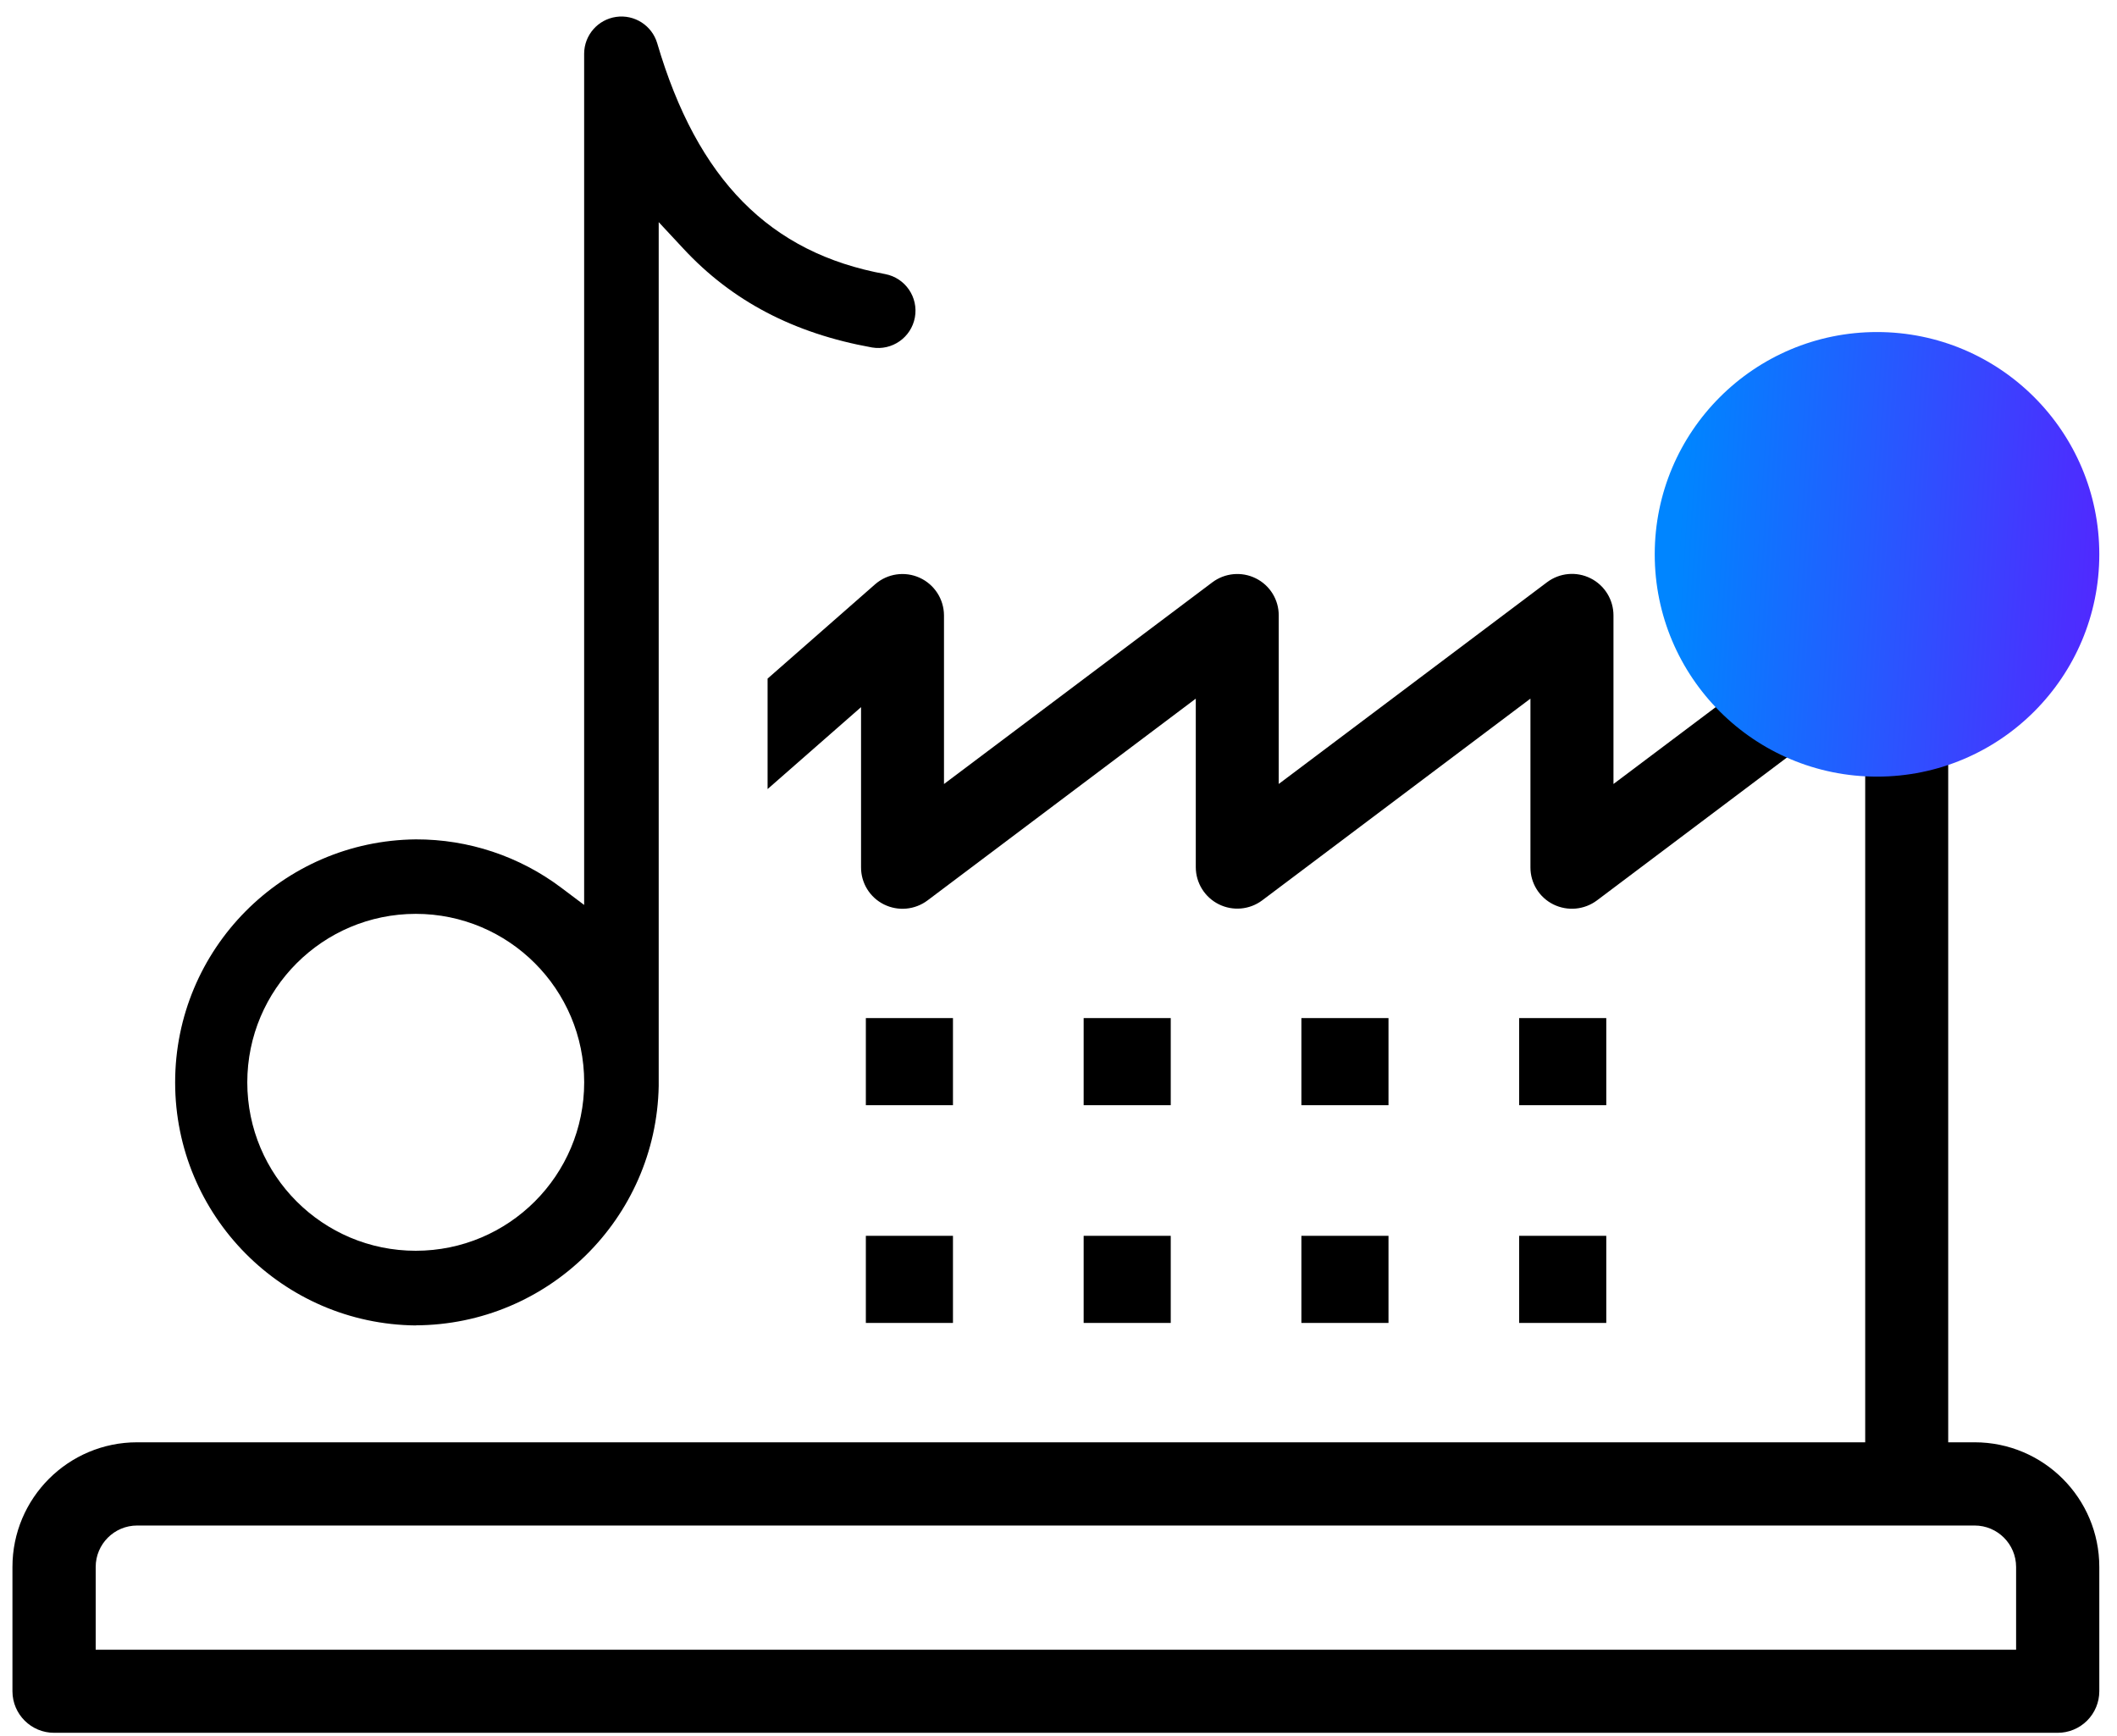
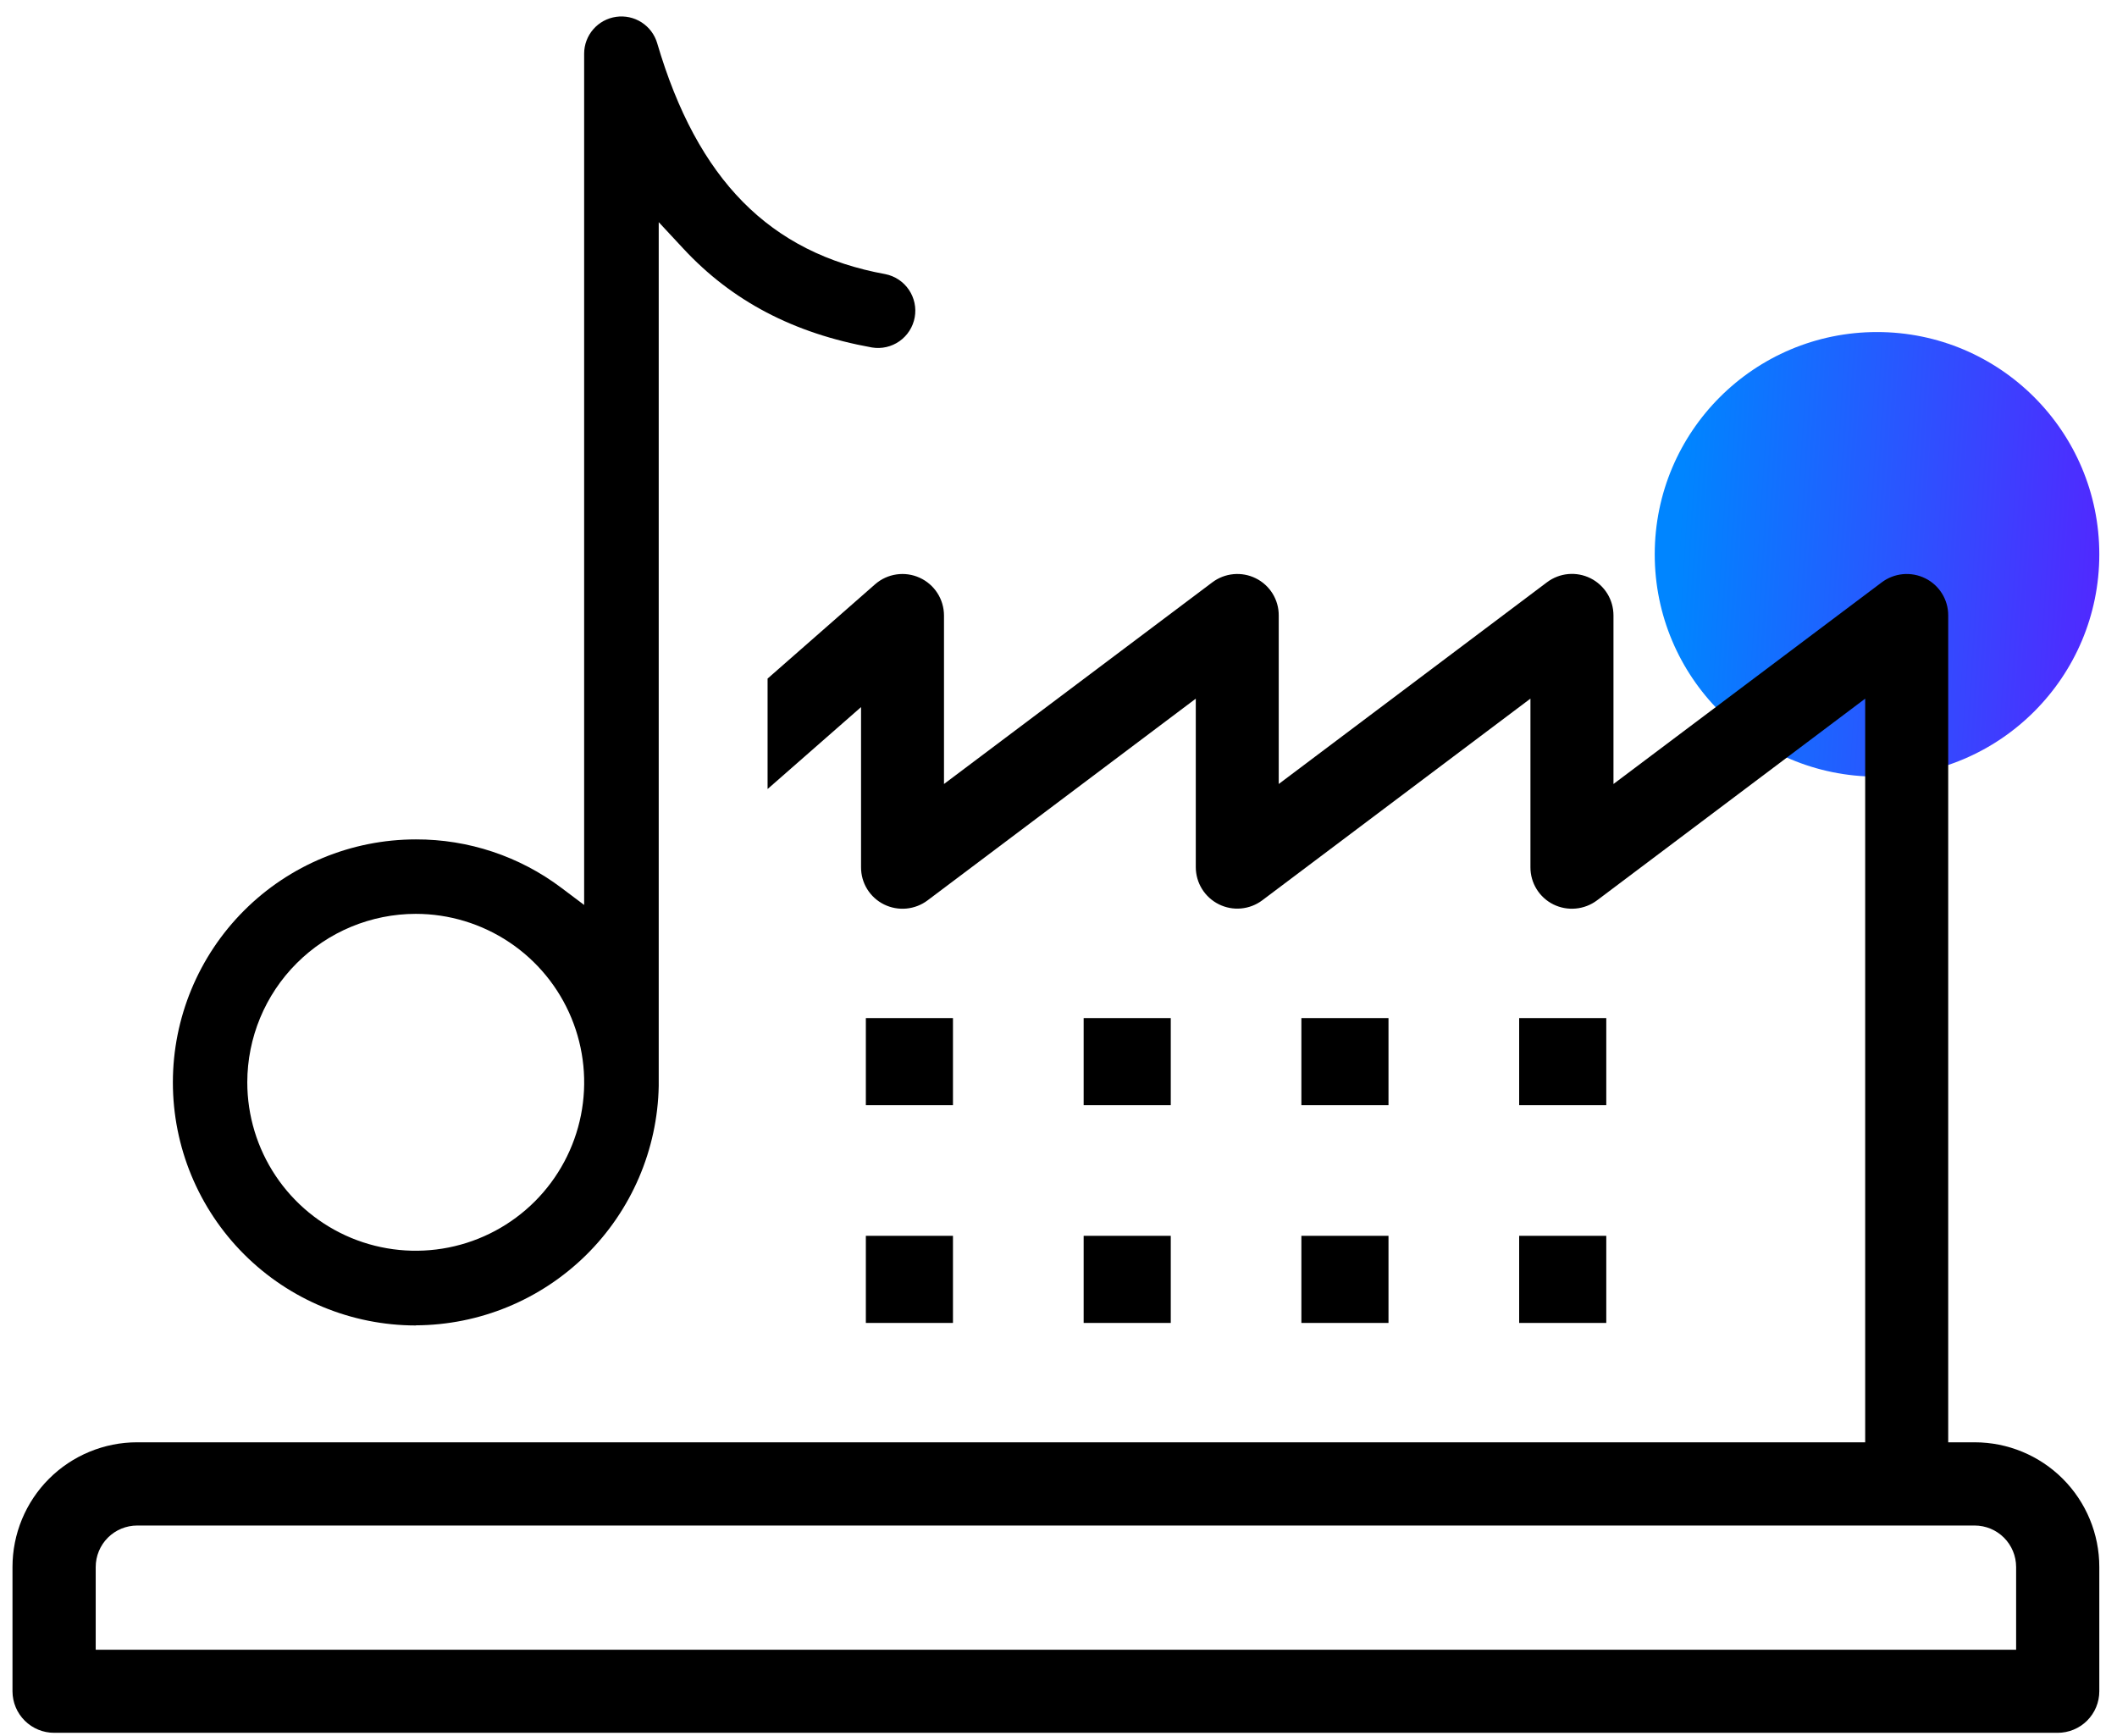
- <svg xmlns="http://www.w3.org/2000/svg" width="100" height="82" fill="none">
-   <path d="M55.303 48.089h-4.115v4.115h4.114v-4.115zm-10.288 0H40.9v4.115h4.115v-4.115zm20.573 0h-4.115v4.115h4.115v-4.115zm10.287 0H71.76v4.115h4.115v-4.115zM55.303 58.374h-4.115v4.115h4.114v-4.115zm-10.288 0H40.9v4.115h4.115v-4.115zm20.573 0h-4.115v4.115h4.115v-4.115zm10.287 0H71.76v4.115h4.115v-4.115z" fill="#000" />
-   <path d="M93.277 68.127h-1.25V29.069a1.947 1.947 0 00-1.087-1.753 1.97 1.97 0 00-2.052.19l-12.673 9.526v-7.963a1.96 1.96 0 00-3.137-1.568l-12.675 9.53V29.07a1.945 1.945 0 00-1.085-1.753 1.966 1.966 0 00-2.052.19l-12.675 9.526V29.07a1.962 1.962 0 00-3.248-1.476l-5.085 4.46v5.218l4.415-3.87v7.566a1.947 1.947 0 001.085 1.754 1.97 1.97 0 002.056-.191L56.485 33v7.967a1.962 1.962 0 003.135 1.563l12.673-9.531v7.968a1.946 1.946 0 001.085 1.754 1.977 1.977 0 002.058-.191L88.106 33v35.127H6.478a5.889 5.889 0 00-5.89 5.89v5.877a1.966 1.966 0 001.97 1.955h94.636a1.965 1.965 0 001.97-1.962v-5.87a5.89 5.89 0 00-5.888-5.89zm1.958 9.798H4.52v-3.909a1.96 1.96 0 011.958-1.958h86.798a1.96 1.96 0 011.958 1.958v3.909z" fill="#000" />
-   <path d="M19.638 62.602a11.525 11.525 0 0011.477-11.307V10.492l1.158 1.244c2.302 2.483 5.217 4.011 8.914 4.676a1.761 1.761 0 00.63-3.465c-5.454-.992-8.877-4.459-10.774-10.91a1.762 1.762 0 00-3.45.495v40.213l-1.07-.805a11.365 11.365 0 00-6.877-2.292 11.48 11.48 0 000 22.959l-.008-.006zm0-19.436a7.957 7.957 0 11-7.957 7.957 7.964 7.964 0 017.957-7.957z" fill="#000" />
-   <circle cx="88.664" cy="26.184" r="10.5" fill="url(#paint0_linear_204_4)" />
+ <svg xmlns="http://www.w3.org/2000/svg" width="100" height="82" viewBox="0 0 100 82" fill="none">
+   <path d="M55.303 48.089H51.188V52.204H55.303V48.089Z" fill="black" />
+   <path d="M45.015 48.089H40.9V52.204H45.015V48.089Z" fill="black" />
+   <path d="M65.588 48.089H61.473V52.204H65.588V48.089Z" fill="black" />
+   <path d="M75.875 48.089H71.76V52.204H75.875V48.089Z" fill="black" />
+   <path d="M55.303 58.374H51.188V62.489H55.303V58.374Z" fill="black" />
+   <path d="M45.015 58.374H40.9V62.489H45.015V58.374Z" fill="black" />
+   <path d="M65.588 58.374H61.473V62.489H65.588V58.374Z" fill="black" />
+   <path d="M75.875 58.374H71.76V62.489H75.875V58.374Z" fill="black" />
+   <path d="M93.277 68.127H92.027V29.069C92.029 28.705 91.927 28.347 91.735 28.037C91.543 27.727 91.268 27.477 90.94 27.316C90.614 27.155 90.25 27.088 89.887 27.121C89.525 27.155 89.18 27.288 88.888 27.507L76.215 37.032V29.069C76.215 28.705 76.114 28.348 75.923 28.038C75.731 27.729 75.457 27.478 75.132 27.315C74.806 27.152 74.441 27.084 74.079 27.116C73.716 27.149 73.37 27.282 73.078 27.501L60.403 37.032V29.069C60.405 28.705 60.304 28.347 60.112 28.037C59.92 27.727 59.645 27.477 59.318 27.316C58.992 27.154 58.627 27.087 58.265 27.121C57.903 27.154 57.557 27.288 57.266 27.507L44.591 37.032V29.069C44.59 28.694 44.481 28.326 44.277 28.01C44.074 27.695 43.783 27.444 43.441 27.289C43.099 27.133 42.72 27.079 42.348 27.133C41.976 27.187 41.627 27.346 41.343 27.593L36.258 32.053V37.27L40.673 33.4V40.967C40.672 41.332 40.772 41.689 40.964 41.999C41.156 42.309 41.431 42.559 41.758 42.721C42.085 42.882 42.45 42.95 42.813 42.916C43.176 42.882 43.522 42.749 43.814 42.53L56.485 33.001V40.967C56.487 41.33 56.589 41.686 56.781 41.994C56.973 42.302 57.247 42.551 57.572 42.713C57.897 42.875 58.26 42.944 58.622 42.911C58.983 42.879 59.329 42.747 59.62 42.53L72.293 32.999V40.967C72.292 41.332 72.393 41.689 72.585 41.999C72.776 42.309 73.051 42.559 73.378 42.721C73.706 42.882 74.071 42.949 74.434 42.915C74.797 42.882 75.144 42.748 75.436 42.53L88.105 33.001V68.127H6.479C5.706 68.126 4.94 68.279 4.225 68.575C3.511 68.87 2.861 69.304 2.314 69.851C1.767 70.398 1.334 71.047 1.038 71.762C0.742 72.477 0.59 73.243 0.59 74.016V79.894C0.593 80.415 0.802 80.912 1.171 81.278C1.54 81.645 2.039 81.85 2.559 81.849H97.195C97.453 81.85 97.709 81.799 97.948 81.701C98.186 81.603 98.403 81.459 98.587 81.276C98.769 81.094 98.915 80.877 99.014 80.639C99.113 80.401 99.164 80.145 99.164 79.887V74.016C99.164 72.455 98.544 70.957 97.44 69.852C96.336 68.748 94.838 68.127 93.277 68.127ZM95.235 77.925H4.521V74.016C4.522 73.497 4.728 72.999 5.095 72.632C5.463 72.265 5.96 72.059 6.479 72.058H93.277C93.796 72.059 94.294 72.265 94.661 72.632C95.028 72.999 95.234 73.497 95.235 74.016V77.925Z" fill="black" />
+   <path d="M19.638 62.602C22.649 62.59 25.536 61.4 27.681 59.287C29.826 57.174 31.059 54.305 31.116 51.294C31.116 50.972 31.116 12.581 31.116 12.193V10.493L32.273 11.737C34.575 14.22 37.49 15.748 41.187 16.413C41.643 16.489 42.111 16.382 42.489 16.116C42.867 15.85 43.125 15.446 43.208 14.991C43.291 14.536 43.191 14.067 42.931 13.685C42.671 13.302 42.271 13.038 41.817 12.948C36.363 11.956 32.94 8.489 31.043 2.038C30.923 1.632 30.661 1.284 30.305 1.055C29.949 0.827 29.523 0.735 29.104 0.795C28.686 0.855 28.302 1.063 28.025 1.382C27.747 1.701 27.594 2.11 27.593 2.533V42.746L26.523 41.941C24.542 40.447 22.127 39.642 19.646 39.649C16.601 39.649 13.681 40.858 11.528 43.011C9.376 45.164 8.166 48.084 8.166 51.128C8.166 54.173 9.376 57.093 11.528 59.245C13.681 61.398 16.601 62.608 19.646 62.608L19.638 62.602ZM19.638 43.166C21.212 43.166 22.75 43.633 24.058 44.507C25.367 45.381 26.387 46.624 26.989 48.078C27.591 49.532 27.749 51.131 27.442 52.675C27.135 54.218 26.377 55.636 25.264 56.749C24.151 57.861 22.734 58.619 21.19 58.926C19.647 59.233 18.047 59.076 16.593 58.474C15.139 57.871 13.897 56.852 13.022 55.543C12.148 54.235 11.681 52.696 11.681 51.123C11.683 49.013 12.522 46.99 14.014 45.499C15.506 44.007 17.528 43.168 19.638 43.166Z" fill="black" />
+   <g style="mix-blend-mode:multiply">
+     <circle cx="88.664" cy="26.184" r="10.5" fill="url(#paint0_linear_204_4)" />
+   </g>
  <defs>
    <linearGradient id="paint0_linear_204_4" x1="80.15" y1="11.607" x2="102.191" y2="12.994" gradientUnits="userSpaceOnUse">
      <stop stop-color="#0085FF" />
      <stop offset="1" stop-color="#591FFF" />
    </linearGradient>
  </defs>
</svg>
